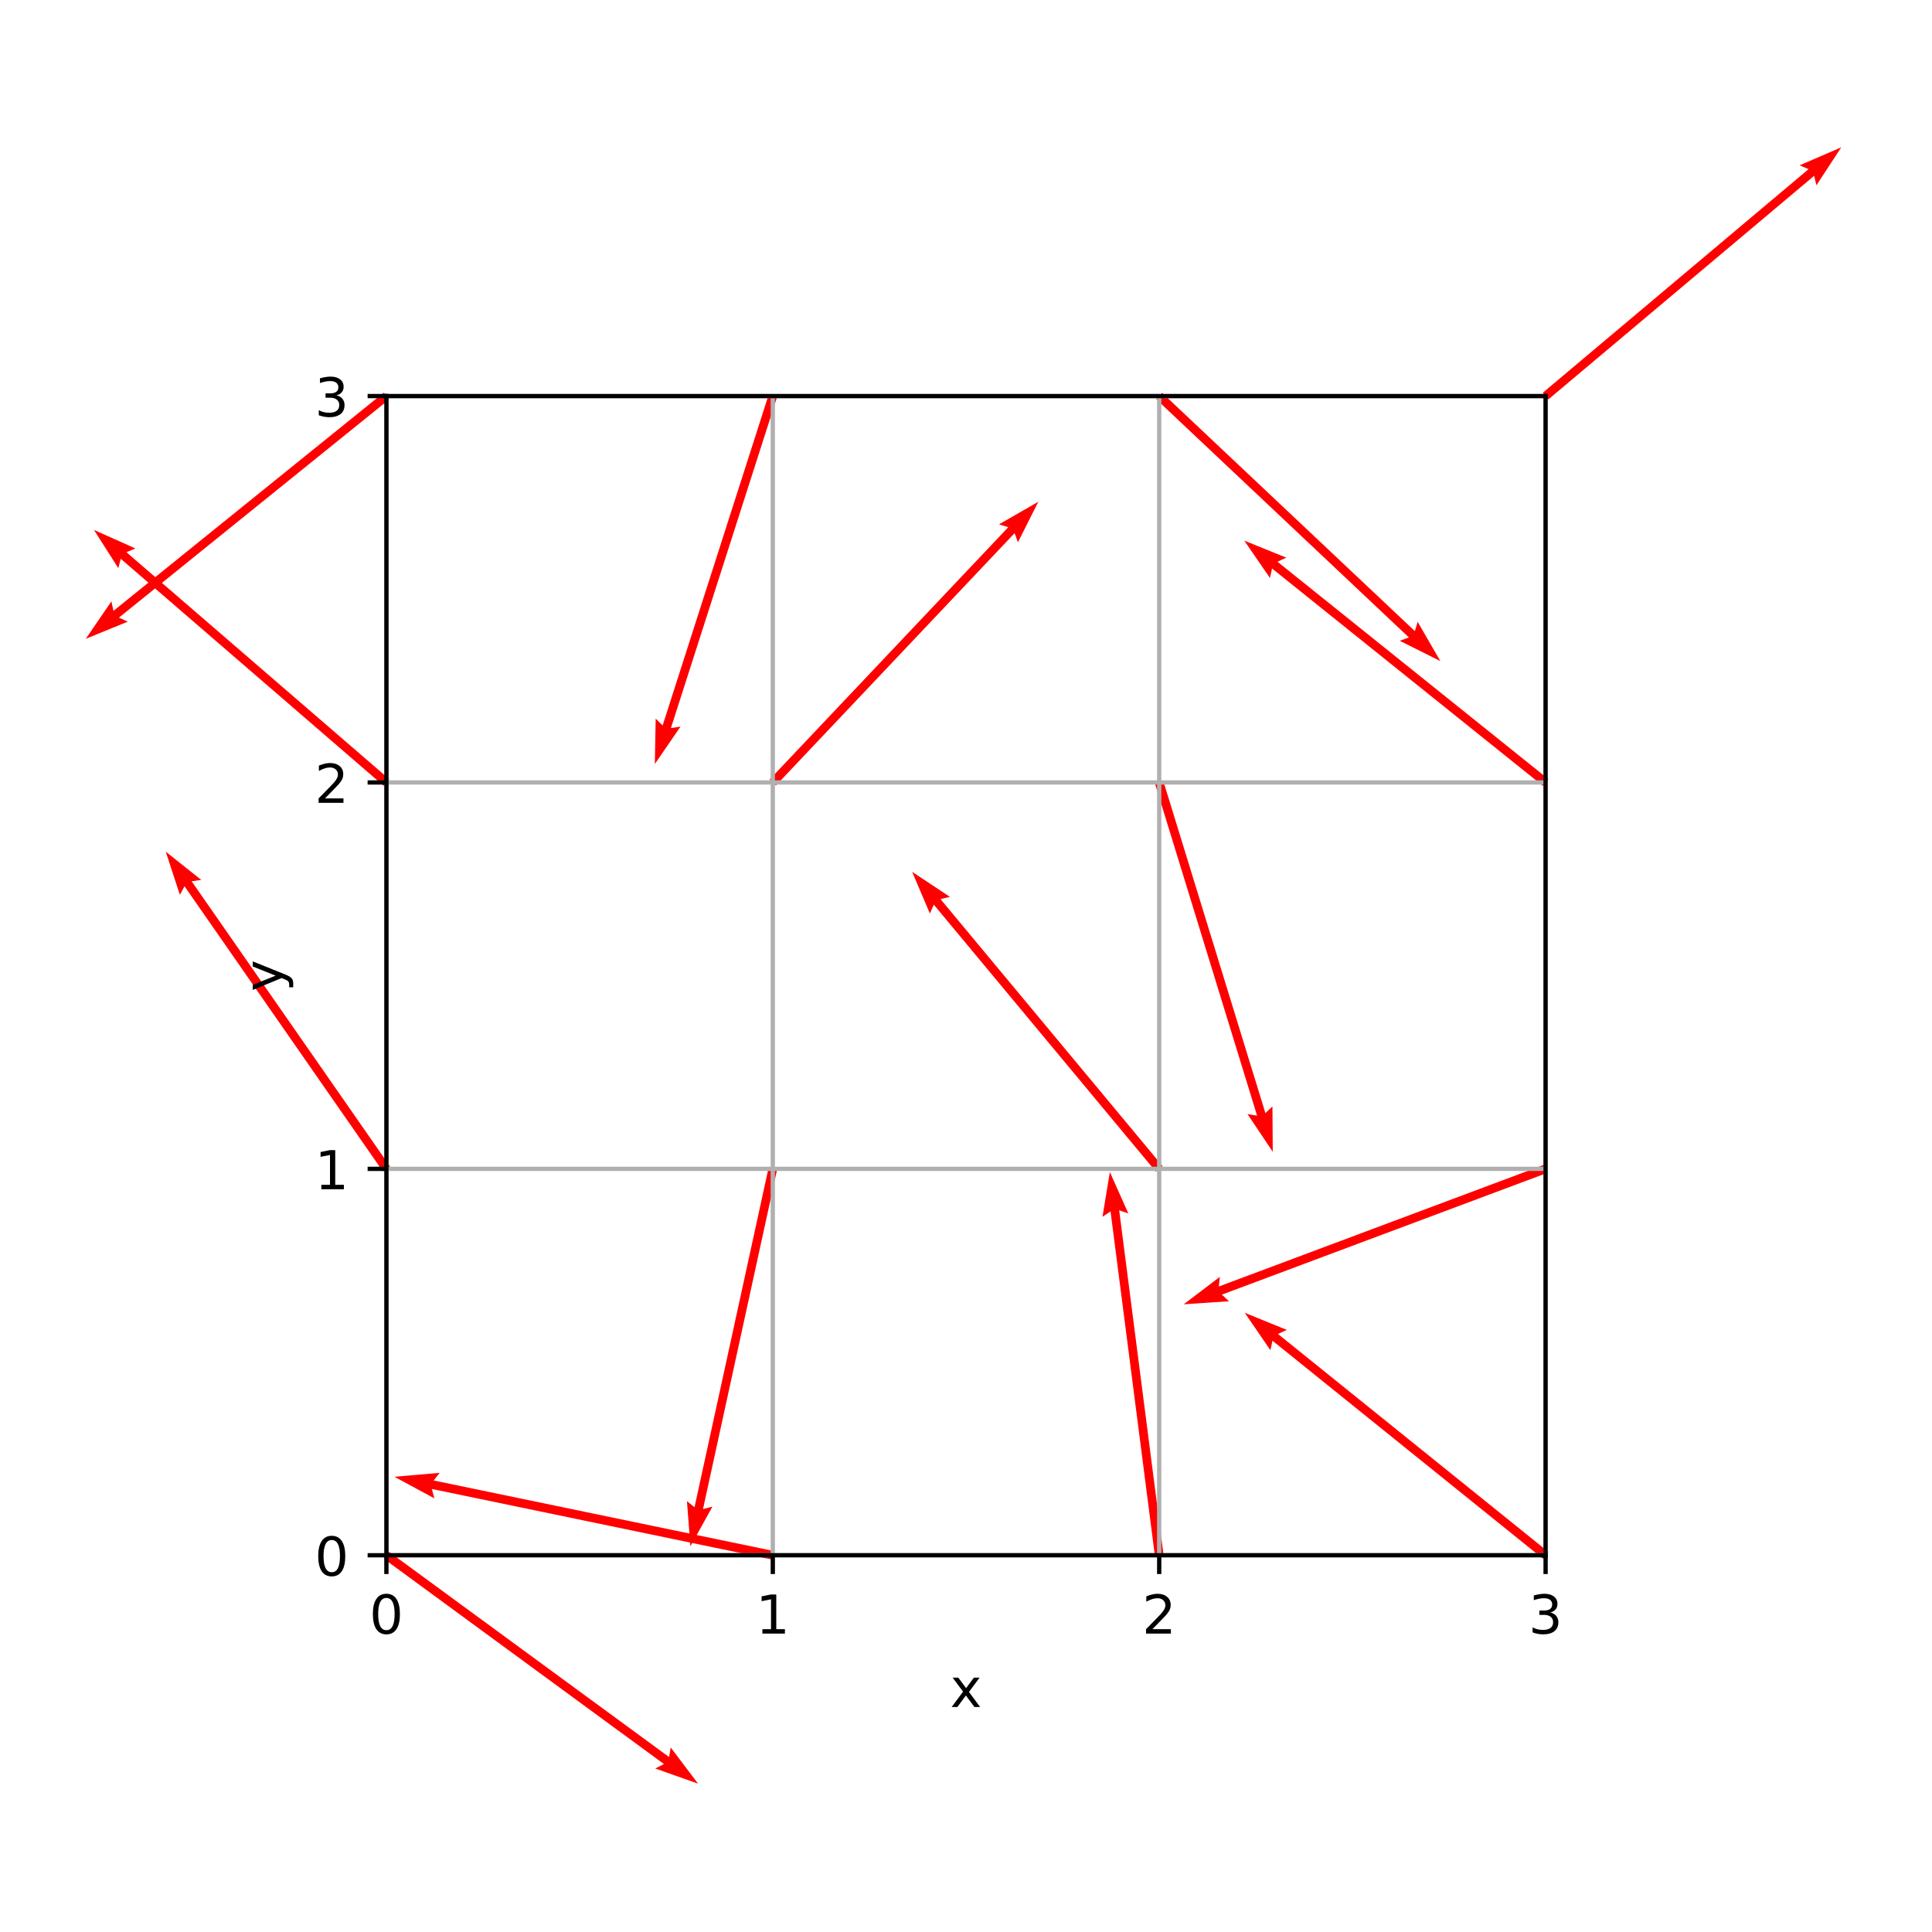
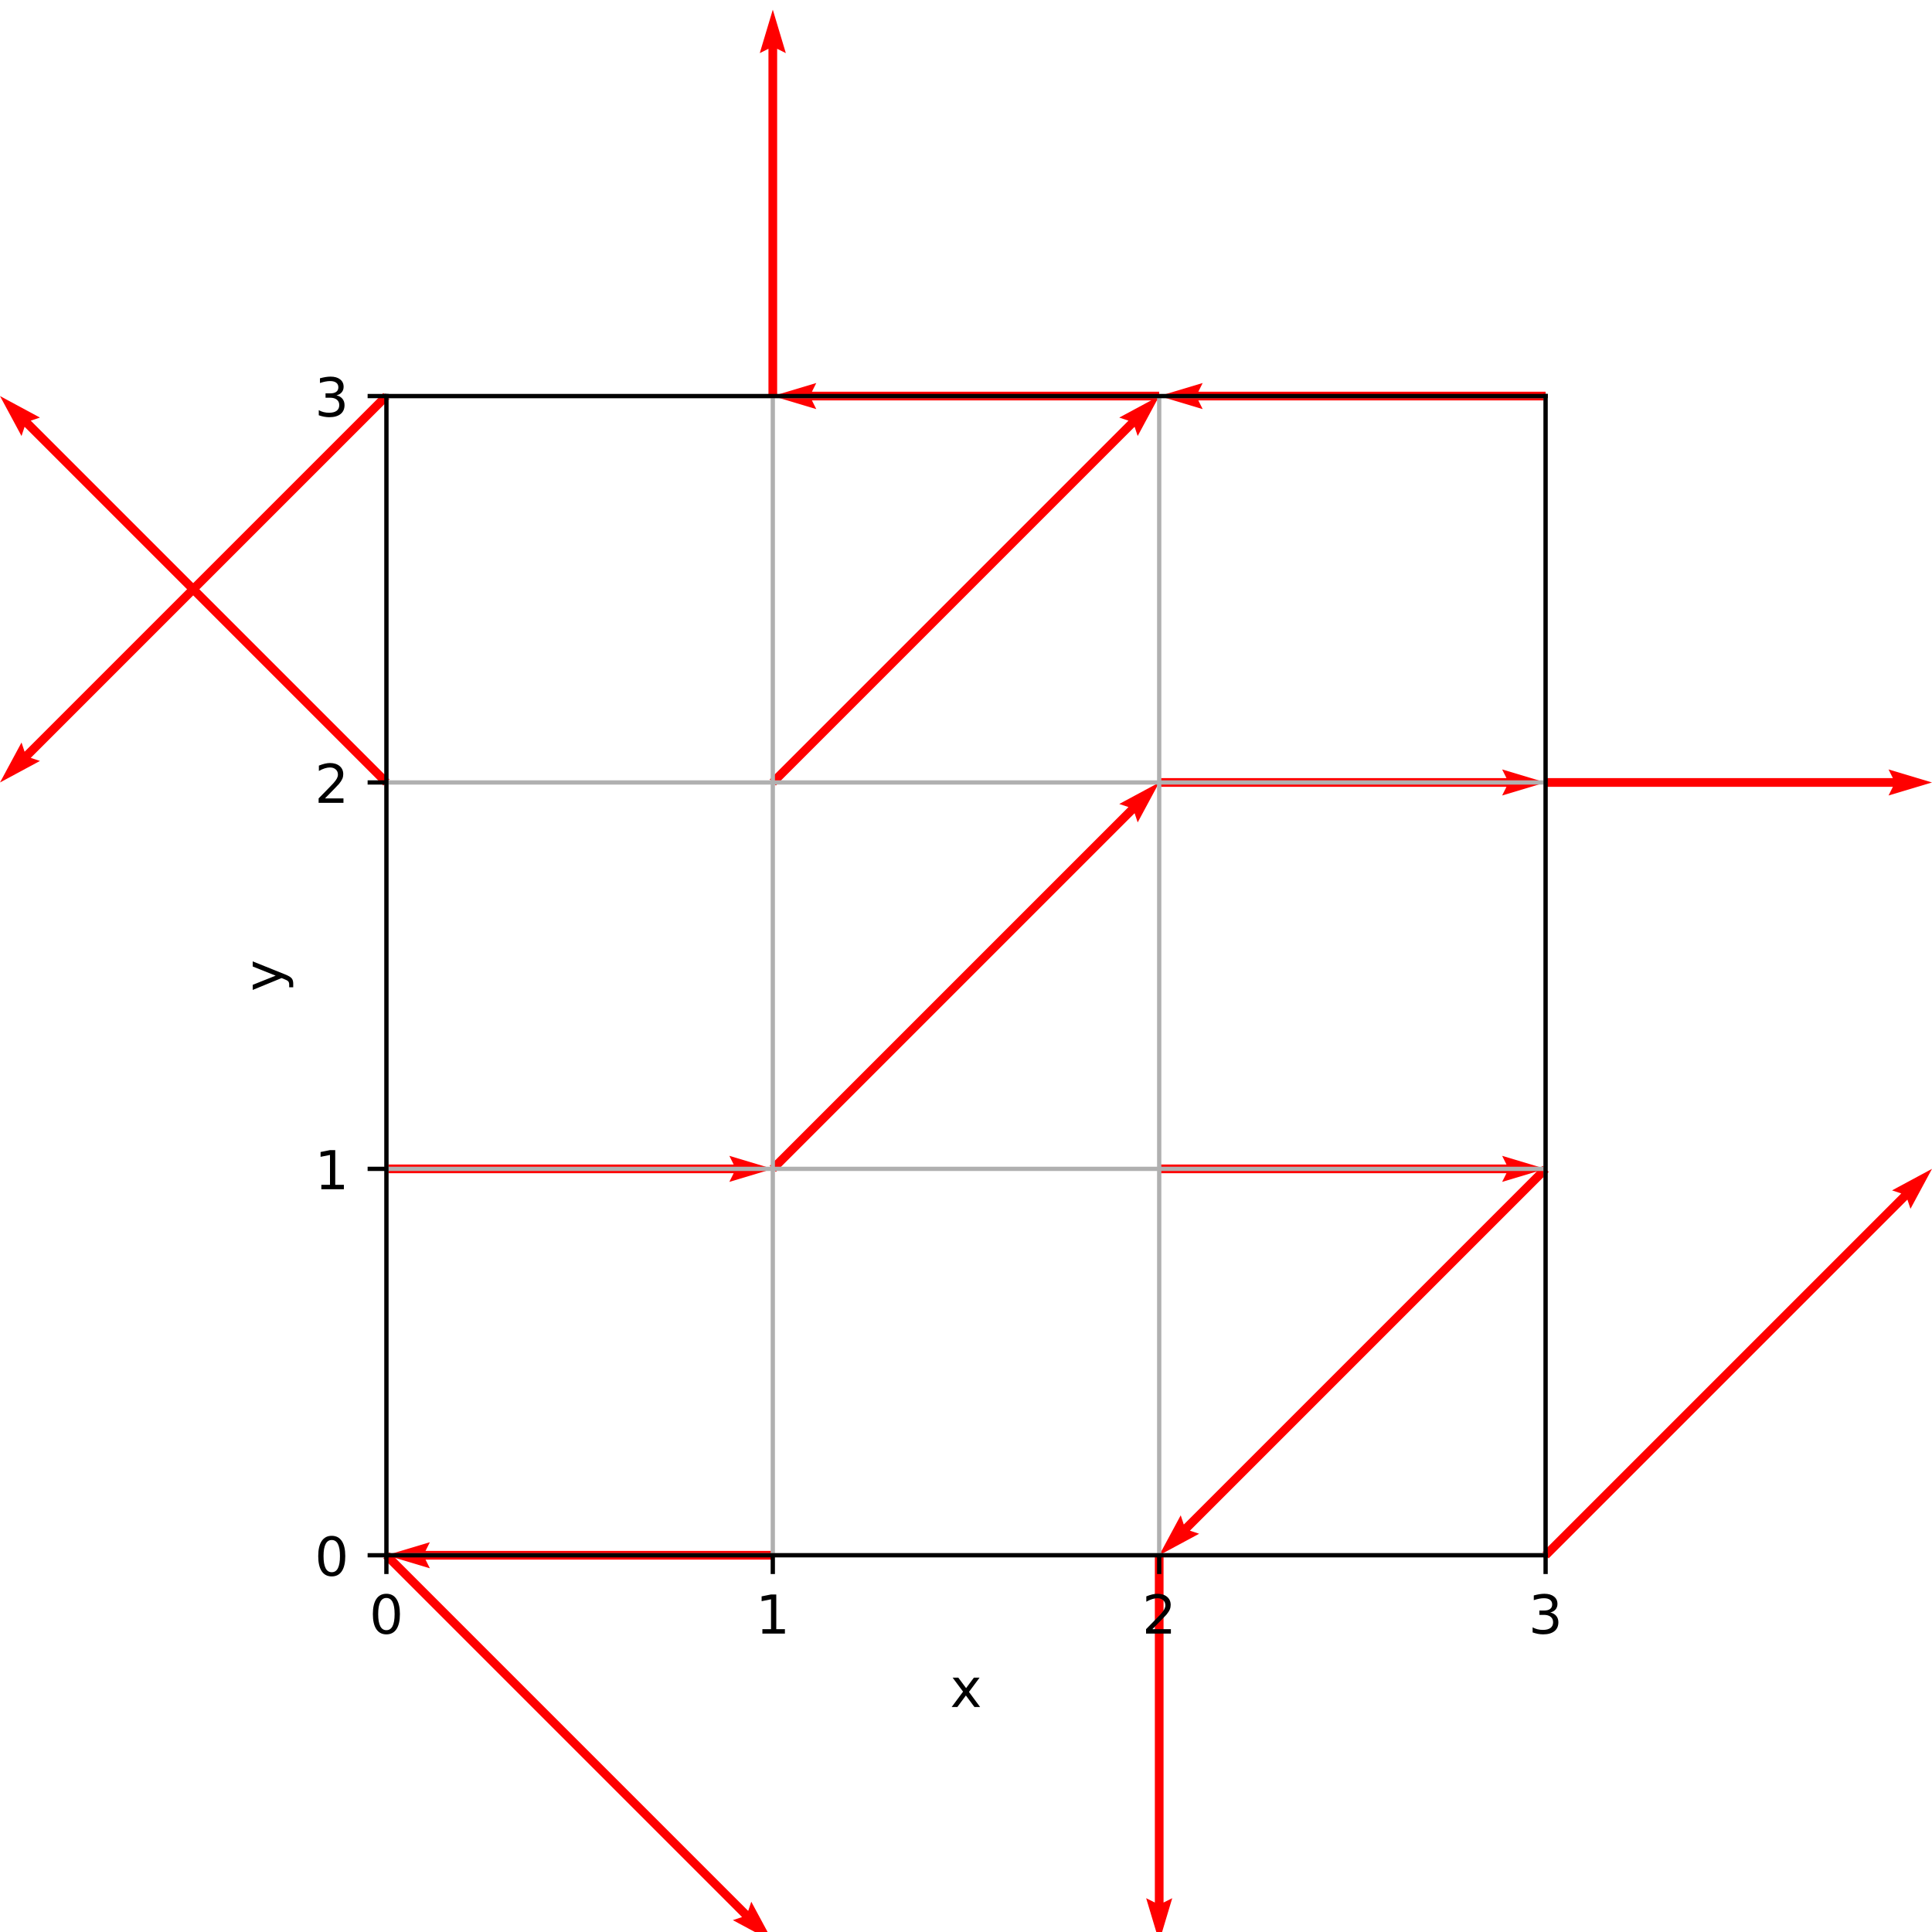
<svg xmlns="http://www.w3.org/2000/svg" xmlns:xlink="http://www.w3.org/1999/xlink" width="360pt" height="360pt" viewBox="0 0 360 360" version="1.1">
  <defs>
    <style type="text/css">*{stroke-linejoin: round; stroke-linecap: butt}</style>
  </defs>
  <g id="figure_1">
    <g id="patch_1">
      <path d="M 0 360  L 360 360  L 360 0  L 0 0  z " style="fill: #ffffff" />
    </g>
    <g id="axes_1">
      <g id="patch_2">
        <path d="M 72 289.8  L 288 289.8  L 288 73.8  L 72 73.8  z " style="fill: #ffffff" />
      </g>
      <g id="Quiver_1">
-         <path d="M 72.479 289.147  L 124.673 327.398  L 124.977 325.613  L 130.074 332.361  L 122.104 329.533  L 123.715 328.705  L 71.521 290.453  L 72.479 289.147  " style="fill: #ff0000" />
-         <path d="M 71.335 218.263  L 34.381 165.142  L 33.514 166.732  L 30.883 158.695  L 37.504 163.957  L 35.711 164.217  L 72.665 217.337  L 71.335 218.263  " style="fill: #ff0000" />
-         <path d="M 71.471 146.413  L 22.495 104.119  L 22.049 105.875  L 17.507 98.742  L 25.225 102.197  L 23.554 102.893  L 72.529 145.187  L 71.471 146.413  " style="fill: #ff0000" />
-         <path d="M 72.509 74.43  L 22.163 115.083  L 23.811 115.835  L 15.982 119.033  L 20.758 112.054  L 21.145 113.823  L 71.491 73.17  L 72.509 74.43  " style="fill: #ff0000" />
-         <path d="M 143.835 290.593  L 80.474 277.449  L 80.938 279.2  L 73.501 275.176  L 81.926 274.441  L 80.803 275.863  L 144.165 289.007  L 143.835 290.593  " style="fill: #ff0000" />
-         <path d="M 144.791 217.973  L 130.994 281.195  L 132.75 280.749  L 128.649 288.144  L 128.002 279.713  L 129.412 280.849  L 143.209 217.627  L 144.791 217.973  " style="fill: #ff0000" />
-         <path d="M 143.412 145.243  L 187.878 98.232  L 186.145 97.707  L 193.476 93.492  L 189.676 101.047  L 189.055 99.345  L 144.588 146.357  L 143.412 145.243  " style="fill: #ff0000" />
-         <path d="M 144.771 74.047  L 125.015 135.668  L 126.805 135.391  L 122.018 142.362  L 122.177 133.907  L 123.472 135.173  L 143.229 73.553  L 144.771 74.047  " style="fill: #ff0000" />
-         <path d="M 215.197 289.903  L 206.935 225.723  L 205.432 226.733  L 206.808 218.389  L 210.252 226.113  L 208.542 225.516  L 216.803 289.697  L 215.197 289.903  " style="fill: #ff0000" />
-         <path d="M 215.377 218.318  L 173.998 168.567  L 173.271 170.225  L 169.96 162.444  L 177.007 167.118  L 175.244 167.531  L 216.623 217.282  L 215.377 218.318  " style="fill: #ff0000" />
-         <path d="M 216.774 145.562  L 235.791 207.415  L 237.101 206.164  L 237.159 214.621  L 232.456 207.593  L 234.242 207.891  L 215.226 146.038  L 216.774 145.562  " style="fill: #ff0000" />
-         <path d="M 216.556 73.211  L 263.64 117.6  L 264.162 115.866  L 268.389 123.19  L 260.828 119.402  L 262.529 118.779  L 215.444 74.389  L 216.556 73.211  " style="fill: #ff0000" />
-         <path d="M 287.492 290.431  L 237.109 249.823  L 236.723 251.593  L 231.942 244.618  L 239.773 247.809  L 238.126 248.562  L 288.508 289.169  L 287.492 290.431  " style="fill: #ff0000" />
-         <path d="M 288.284 218.559  L 227.678 241.238  L 229.005 242.471  L 220.567 243.034  L 227.301 237.92  L 227.111 239.721  L 287.716 217.041  L 288.284 218.559  " style="fill: #ff0000" />
-         <path d="M 287.493 146.432  L 237.025 105.931  L 236.642 107.701  L 231.846 100.737  L 239.684 103.911  L 238.038 104.667  L 288.507 145.168  L 287.493 146.432  " style="fill: #ff0000" />
-         <path d="M 287.479 73.18  L 336.996 31.522  L 335.333 30.804  L 343.096 27.449  L 338.462 34.523  L 338.039 32.762  L 288.521 74.42  L 287.479 73.18  " style="fill: #ff0000" />
+         <path d="M 72.573 289.227  L 139.418 356.072  L 139.991 354.354  L 144 361.8  L 136.554 357.791  L 138.272 357.218  L 71.427 290.373  L 72.573 289.227  " style="fill: #ff0000" />
+         <path d="M 72 216.99  L 136.71 216.99  L 135.9 215.37  L 144 217.8  L 135.9 220.23  L 136.71 218.61  L 72 218.61  L 72 216.99  " style="fill: #ff0000" />
+         <path d="M 71.427 146.373  L 4.582 79.528  L 4.009 81.246  L 0 73.8  L 7.446 77.809  L 5.728 78.382  L 72.573 145.227  L 71.427 146.373  " style="fill: #ff0000" />
+         <path d="M 72.573 74.373  L 5.728 141.218  L 7.446 141.791  L 0 145.8  L 4.009 138.354  L 4.582 140.072  L 71.427 73.227  L 72.573 74.373  " style="fill: #ff0000" />
+         <path d="M 144 290.61  L 79.29 290.61  L 80.1 292.23  L 72 289.8  L 80.1 287.37  L 79.29 288.99  L 144 288.99  L 144 290.61  " style="fill: #ff0000" />
+         <path d="M 143.427 217.227  L 210.272 150.382  L 208.554 149.809  L 216 145.8  L 211.991 153.246  L 211.418 151.528  L 144.573 218.373  L 143.427 217.227  " style="fill: #ff0000" />
+         <path d="M 143.427 145.227  L 210.272 78.382  L 208.554 77.809  L 216 73.8  L 211.991 81.246  L 211.418 79.528  L 144.573 146.373  L 143.427 145.227  " style="fill: #ff0000" />
+         <path d="M 143.19 73.8  L 143.19 9.09  L 141.57 9.9  L 144 1.8  L 146.43 9.9  L 144.81 9.09  L 144.81 73.8  L 143.19 73.8  " style="fill: #ff0000" />
+         <path d="M 216.81 289.8  L 216.81 354.51  L 218.43 353.7  L 216 361.8  L 213.57 353.7  L 215.19 354.51  L 215.19 289.8  L 216.81 289.8  " style="fill: #ff0000" />
+         <path d="M 216 216.99  L 280.71 216.99  L 279.9 215.37  L 288 217.8  L 279.9 220.23  L 280.71 218.61  L 216 218.61  L 216 216.99  " style="fill: #ff0000" />
+         <path d="M 216 144.99  L 280.71 144.99  L 279.9 143.37  L 288 145.8  L 279.9 148.23  L 280.71 146.61  L 216 146.61  L 216 144.99  " style="fill: #ff0000" />
+         <path d="M 216 74.61  L 151.29 74.61  L 152.1 76.23  L 144 73.8  L 152.1 71.37  L 151.29 72.99  L 216 72.99  L 216 74.61  " style="fill: #ff0000" />
+         <path d="M 287.427 289.227  L 354.272 222.382  L 352.554 221.809  L 360 217.8  L 355.991 225.246  L 355.418 223.528  L 288.573 290.373  L 287.427 289.227  " style="fill: #ff0000" />
+         <path d="M 288.573 218.373  L 221.728 285.218  L 223.446 285.791  L 216 289.8  L 220.009 282.354  L 220.582 284.072  L 287.427 217.227  L 288.573 218.373  " style="fill: #ff0000" />
+         <path d="M 288 144.99  L 352.71 144.99  L 351.9 143.37  L 360 145.8  L 351.9 148.23  L 352.71 146.61  L 288 146.61  L 288 144.99  " style="fill: #ff0000" />
+         <path d="M 288 74.61  L 223.29 74.61  L 224.1 76.23  L 216 73.8  L 224.1 71.37  L 223.29 72.99  L 288 72.99  L 288 74.61  " style="fill: #ff0000" />
      </g>
      <g id="matplotlib.axis_1">
        <g id="xtick_1">
          <g id="line2d_1">
-             <path d="M 72 289.8  L 72 73.8  " clip-path="url(#p2cc4ede95a)" style="fill: none; stroke: #b0b0b0; stroke-width: 0.8; stroke-linecap: square" />
+             <path d="M 72 289.8  L 72 73.8  " clip-path="url(#p0e32dc4afa)" style="fill: none; stroke: #b0b0b0; stroke-width: 0.8; stroke-linecap: square" />
          </g>
          <g id="line2d_2">
            <defs>
-               <path id="mc2ec68274d" d="M 0 0  L 0 3.5  " style="stroke: #000000; stroke-width: 0.8" />
-             </defs>
-             <g>
-               <use xlink:href="#mc2ec68274d" x="72" y="289.8" style="stroke: #000000; stroke-width: 0.8" />
+               <path id="ma7ec637711" d="M 0 0  L 0 3.5  " style="stroke: #000000; stroke-width: 0.8" />
+             </defs>
+             <g>
+               <use xlink:href="#ma7ec637711" x="72" y="289.8" style="stroke: #000000; stroke-width: 0.8" />
            </g>
          </g>
          <g id="text_1">
            <g transform="translate(68.81875 304.3984) scale(0.1 -0.1)">
              <defs>
                <path id="DejaVuSans-30" d="M 2034 4250  Q 1547 4250 1301 3770  Q 1056 3291 1056 2328  Q 1056 1369 1301 889  Q 1547 409 2034 409  Q 2525 409 2770 889  Q 3016 1369 3016 2328  Q 3016 3291 2770 3770  Q 2525 4250 2034 4250  z M 2034 4750  Q 2819 4750 3233 4129  Q 3647 3509 3647 2328  Q 3647 1150 3233 529  Q 2819 -91 2034 -91  Q 1250 -91 836 529  Q 422 1150 422 2328  Q 422 3509 836 4129  Q 1250 4750 2034 4750  z " transform="scale(0.015625)" />
              </defs>
              <use xlink:href="#DejaVuSans-30" />
            </g>
          </g>
        </g>
        <g id="xtick_2">
          <g id="line2d_3">
-             <path d="M 144 289.8  L 144 73.8  " clip-path="url(#p2cc4ede95a)" style="fill: none; stroke: #b0b0b0; stroke-width: 0.8; stroke-linecap: square" />
+             <path d="M 144 289.8  L 144 73.8  " clip-path="url(#p0e32dc4afa)" style="fill: none; stroke: #b0b0b0; stroke-width: 0.8; stroke-linecap: square" />
          </g>
          <g id="line2d_4">
            <g>
-               <use xlink:href="#mc2ec68274d" x="144" y="289.8" style="stroke: #000000; stroke-width: 0.8" />
+               <use xlink:href="#ma7ec637711" x="144" y="289.8" style="stroke: #000000; stroke-width: 0.8" />
            </g>
          </g>
          <g id="text_2">
            <g transform="translate(140.8187 304.3984) scale(0.1 -0.1)">
              <defs>
                <path id="DejaVuSans-31" d="M 794 531  L 1825 531  L 1825 4091  L 703 3866  L 703 4441  L 1819 4666  L 2450 4666  L 2450 531  L 3481 531  L 3481 0  L 794 0  L 794 531  z " transform="scale(0.015625)" />
              </defs>
              <use xlink:href="#DejaVuSans-31" />
            </g>
          </g>
        </g>
        <g id="xtick_3">
          <g id="line2d_5">
-             <path d="M 216 289.8  L 216 73.8  " clip-path="url(#p2cc4ede95a)" style="fill: none; stroke: #b0b0b0; stroke-width: 0.8; stroke-linecap: square" />
+             <path d="M 216 289.8  L 216 73.8  " clip-path="url(#p0e32dc4afa)" style="fill: none; stroke: #b0b0b0; stroke-width: 0.8; stroke-linecap: square" />
          </g>
          <g id="line2d_6">
            <g>
-               <use xlink:href="#mc2ec68274d" x="216" y="289.8" style="stroke: #000000; stroke-width: 0.8" />
+               <use xlink:href="#ma7ec637711" x="216" y="289.8" style="stroke: #000000; stroke-width: 0.8" />
            </g>
          </g>
          <g id="text_3">
            <g transform="translate(212.8187 304.3984) scale(0.1 -0.1)">
              <defs>
                <path id="DejaVuSans-32" d="M 1228 531  L 3431 531  L 3431 0  L 469 0  L 469 531  Q 828 903 1448 1529  Q 2069 2156 2228 2338  Q 2531 2678 2651 2914  Q 2772 3150 2772 3378  Q 2772 3750 2511 3984  Q 2250 4219 1831 4219  Q 1534 4219 1204 4116  Q 875 4013 500 3803  L 500 4441  Q 881 4594 1212 4672  Q 1544 4750 1819 4750  Q 2544 4750 2975 4387  Q 3406 4025 3406 3419  Q 3406 3131 3298 2873  Q 3191 2616 2906 2266  Q 2828 2175 2409 1742  Q 1991 1309 1228 531  z " transform="scale(0.015625)" />
              </defs>
              <use xlink:href="#DejaVuSans-32" />
            </g>
          </g>
        </g>
        <g id="xtick_4">
          <g id="line2d_7">
-             <path d="M 288 289.8  L 288 73.8  " clip-path="url(#p2cc4ede95a)" style="fill: none; stroke: #b0b0b0; stroke-width: 0.8; stroke-linecap: square" />
+             <path d="M 288 289.8  L 288 73.8  " clip-path="url(#p0e32dc4afa)" style="fill: none; stroke: #b0b0b0; stroke-width: 0.8; stroke-linecap: square" />
          </g>
          <g id="line2d_8">
            <g>
-               <use xlink:href="#mc2ec68274d" x="288" y="289.8" style="stroke: #000000; stroke-width: 0.8" />
+               <use xlink:href="#ma7ec637711" x="288" y="289.8" style="stroke: #000000; stroke-width: 0.8" />
            </g>
          </g>
          <g id="text_4">
            <g transform="translate(284.8188 304.3984) scale(0.1 -0.1)">
              <defs>
                <path id="DejaVuSans-33" d="M 2597 2516  Q 3050 2419 3304 2112  Q 3559 1806 3559 1356  Q 3559 666 3084 287  Q 2609 -91 1734 -91  Q 1441 -91 1130 -33  Q 819 25 488 141  L 488 750  Q 750 597 1062 519  Q 1375 441 1716 441  Q 2309 441 2620 675  Q 2931 909 2931 1356  Q 2931 1769 2642 2001  Q 2353 2234 1838 2234  L 1294 2234  L 1294 2753  L 1863 2753  Q 2328 2753 2575 2939  Q 2822 3125 2822 3475  Q 2822 3834 2567 4026  Q 2313 4219 1838 4219  Q 1578 4219 1281 4162  Q 984 4106 628 3988  L 628 4550  Q 988 4650 1302 4700  Q 1616 4750 1894 4750  Q 2613 4750 3031 4423  Q 3450 4097 3450 3541  Q 3450 3153 3228 2886  Q 3006 2619 2597 2516  z " transform="scale(0.015625)" />
              </defs>
              <use xlink:href="#DejaVuSans-33" />
            </g>
          </g>
        </g>
        <g id="text_5">
          <g transform="translate(177.0406 318.0766) scale(0.1 -0.1)">
            <defs>
              <path id="DejaVuSans-78" d="M 3513 3500  L 2247 1797  L 3578 0  L 2900 0  L 1881 1375  L 863 0  L 184 0  L 1544 1831  L 300 3500  L 978 3500  L 1906 2253  L 2834 3500  L 3513 3500  z " transform="scale(0.015625)" />
            </defs>
            <use xlink:href="#DejaVuSans-78" />
          </g>
        </g>
      </g>
      <g id="matplotlib.axis_2">
        <g id="ytick_1">
          <g id="line2d_9">
-             <path d="M 72 289.8  L 288 289.8  " clip-path="url(#p2cc4ede95a)" style="fill: none; stroke: #b0b0b0; stroke-width: 0.8; stroke-linecap: square" />
+             <path d="M 72 289.8  L 288 289.8  " clip-path="url(#p0e32dc4afa)" style="fill: none; stroke: #b0b0b0; stroke-width: 0.8; stroke-linecap: square" />
          </g>
          <g id="line2d_10">
            <defs>
-               <path id="mbb9fa1a5f4" d="M 0 0  L -3.5 0  " style="stroke: #000000; stroke-width: 0.8" />
-             </defs>
-             <g>
-               <use xlink:href="#mbb9fa1a5f4" x="72" y="289.8" style="stroke: #000000; stroke-width: 0.8" />
+               <path id="m3c5dc65cd5" d="M 0 0  L -3.5 0  " style="stroke: #000000; stroke-width: 0.8" />
+             </defs>
+             <g>
+               <use xlink:href="#m3c5dc65cd5" x="72" y="289.8" style="stroke: #000000; stroke-width: 0.8" />
            </g>
          </g>
          <g id="text_6">
            <g transform="translate(58.6375 293.5992) scale(0.1 -0.1)">
              <use xlink:href="#DejaVuSans-30" />
            </g>
          </g>
        </g>
        <g id="ytick_2">
          <g id="line2d_11">
-             <path d="M 72 217.8  L 288 217.8  " clip-path="url(#p2cc4ede95a)" style="fill: none; stroke: #b0b0b0; stroke-width: 0.8; stroke-linecap: square" />
+             <path d="M 72 217.8  L 288 217.8  " clip-path="url(#p0e32dc4afa)" style="fill: none; stroke: #b0b0b0; stroke-width: 0.8; stroke-linecap: square" />
          </g>
          <g id="line2d_12">
            <g>
-               <use xlink:href="#mbb9fa1a5f4" x="72" y="217.8" style="stroke: #000000; stroke-width: 0.8" />
+               <use xlink:href="#m3c5dc65cd5" x="72" y="217.8" style="stroke: #000000; stroke-width: 0.8" />
            </g>
          </g>
          <g id="text_7">
            <g transform="translate(58.6375 221.5992) scale(0.1 -0.1)">
              <use xlink:href="#DejaVuSans-31" />
            </g>
          </g>
        </g>
        <g id="ytick_3">
          <g id="line2d_13">
-             <path d="M 72 145.8  L 288 145.8  " clip-path="url(#p2cc4ede95a)" style="fill: none; stroke: #b0b0b0; stroke-width: 0.8; stroke-linecap: square" />
+             <path d="M 72 145.8  L 288 145.8  " clip-path="url(#p0e32dc4afa)" style="fill: none; stroke: #b0b0b0; stroke-width: 0.8; stroke-linecap: square" />
          </g>
          <g id="line2d_14">
            <g>
-               <use xlink:href="#mbb9fa1a5f4" x="72" y="145.8" style="stroke: #000000; stroke-width: 0.8" />
+               <use xlink:href="#m3c5dc65cd5" x="72" y="145.8" style="stroke: #000000; stroke-width: 0.8" />
            </g>
          </g>
          <g id="text_8">
            <g transform="translate(58.6375 149.5992) scale(0.1 -0.1)">
              <use xlink:href="#DejaVuSans-32" />
            </g>
          </g>
        </g>
        <g id="ytick_4">
          <g id="line2d_15">
-             <path d="M 72 73.8  L 288 73.8  " clip-path="url(#p2cc4ede95a)" style="fill: none; stroke: #b0b0b0; stroke-width: 0.8; stroke-linecap: square" />
+             <path d="M 72 73.8  L 288 73.8  " clip-path="url(#p0e32dc4afa)" style="fill: none; stroke: #b0b0b0; stroke-width: 0.8; stroke-linecap: square" />
          </g>
          <g id="line2d_16">
            <g>
-               <use xlink:href="#mbb9fa1a5f4" x="72" y="73.8" style="stroke: #000000; stroke-width: 0.8" />
+               <use xlink:href="#m3c5dc65cd5" x="72" y="73.8" style="stroke: #000000; stroke-width: 0.8" />
            </g>
          </g>
          <g id="text_9">
            <g transform="translate(58.6375 77.59922) scale(0.1 -0.1)">
              <use xlink:href="#DejaVuSans-33" />
            </g>
          </g>
        </g>
        <g id="text_10">
          <g transform="translate(52.55781 184.7594) rotate(-90) scale(0.1 -0.1)">
            <defs>
              <path id="DejaVuSans-79" d="M 2059 -325  Q 1816 -950 1584 -1140  Q 1353 -1331 966 -1331  L 506 -1331  L 506 -850  L 844 -850  Q 1081 -850 1212 -737  Q 1344 -625 1503 -206  L 1606 56  L 191 3500  L 800 3500  L 1894 763  L 2988 3500  L 3597 3500  L 2059 -325  z " transform="scale(0.015625)" />
            </defs>
            <use xlink:href="#DejaVuSans-79" />
          </g>
        </g>
      </g>
      <g id="patch_3">
        <path d="M 72 289.8  L 72 73.8  " style="fill: none; stroke: #000000; stroke-width: 0.8; stroke-linejoin: miter; stroke-linecap: square" />
      </g>
      <g id="patch_4">
        <path d="M 288 289.8  L 288 73.8  " style="fill: none; stroke: #000000; stroke-width: 0.8; stroke-linejoin: miter; stroke-linecap: square" />
      </g>
      <g id="patch_5">
        <path d="M 72 289.8  L 288 289.8  " style="fill: none; stroke: #000000; stroke-width: 0.8; stroke-linejoin: miter; stroke-linecap: square" />
      </g>
      <g id="patch_6">
        <path d="M 72 73.8  L 288 73.8  " style="fill: none; stroke: #000000; stroke-width: 0.8; stroke-linejoin: miter; stroke-linecap: square" />
      </g>
    </g>
  </g>
  <defs>
-     <clipPath id="p2cc4ede95a">
+     <clipPath id="p0e32dc4afa">
      <rect x="72" y="73.8" width="216" height="216" />
    </clipPath>
  </defs>
</svg>
